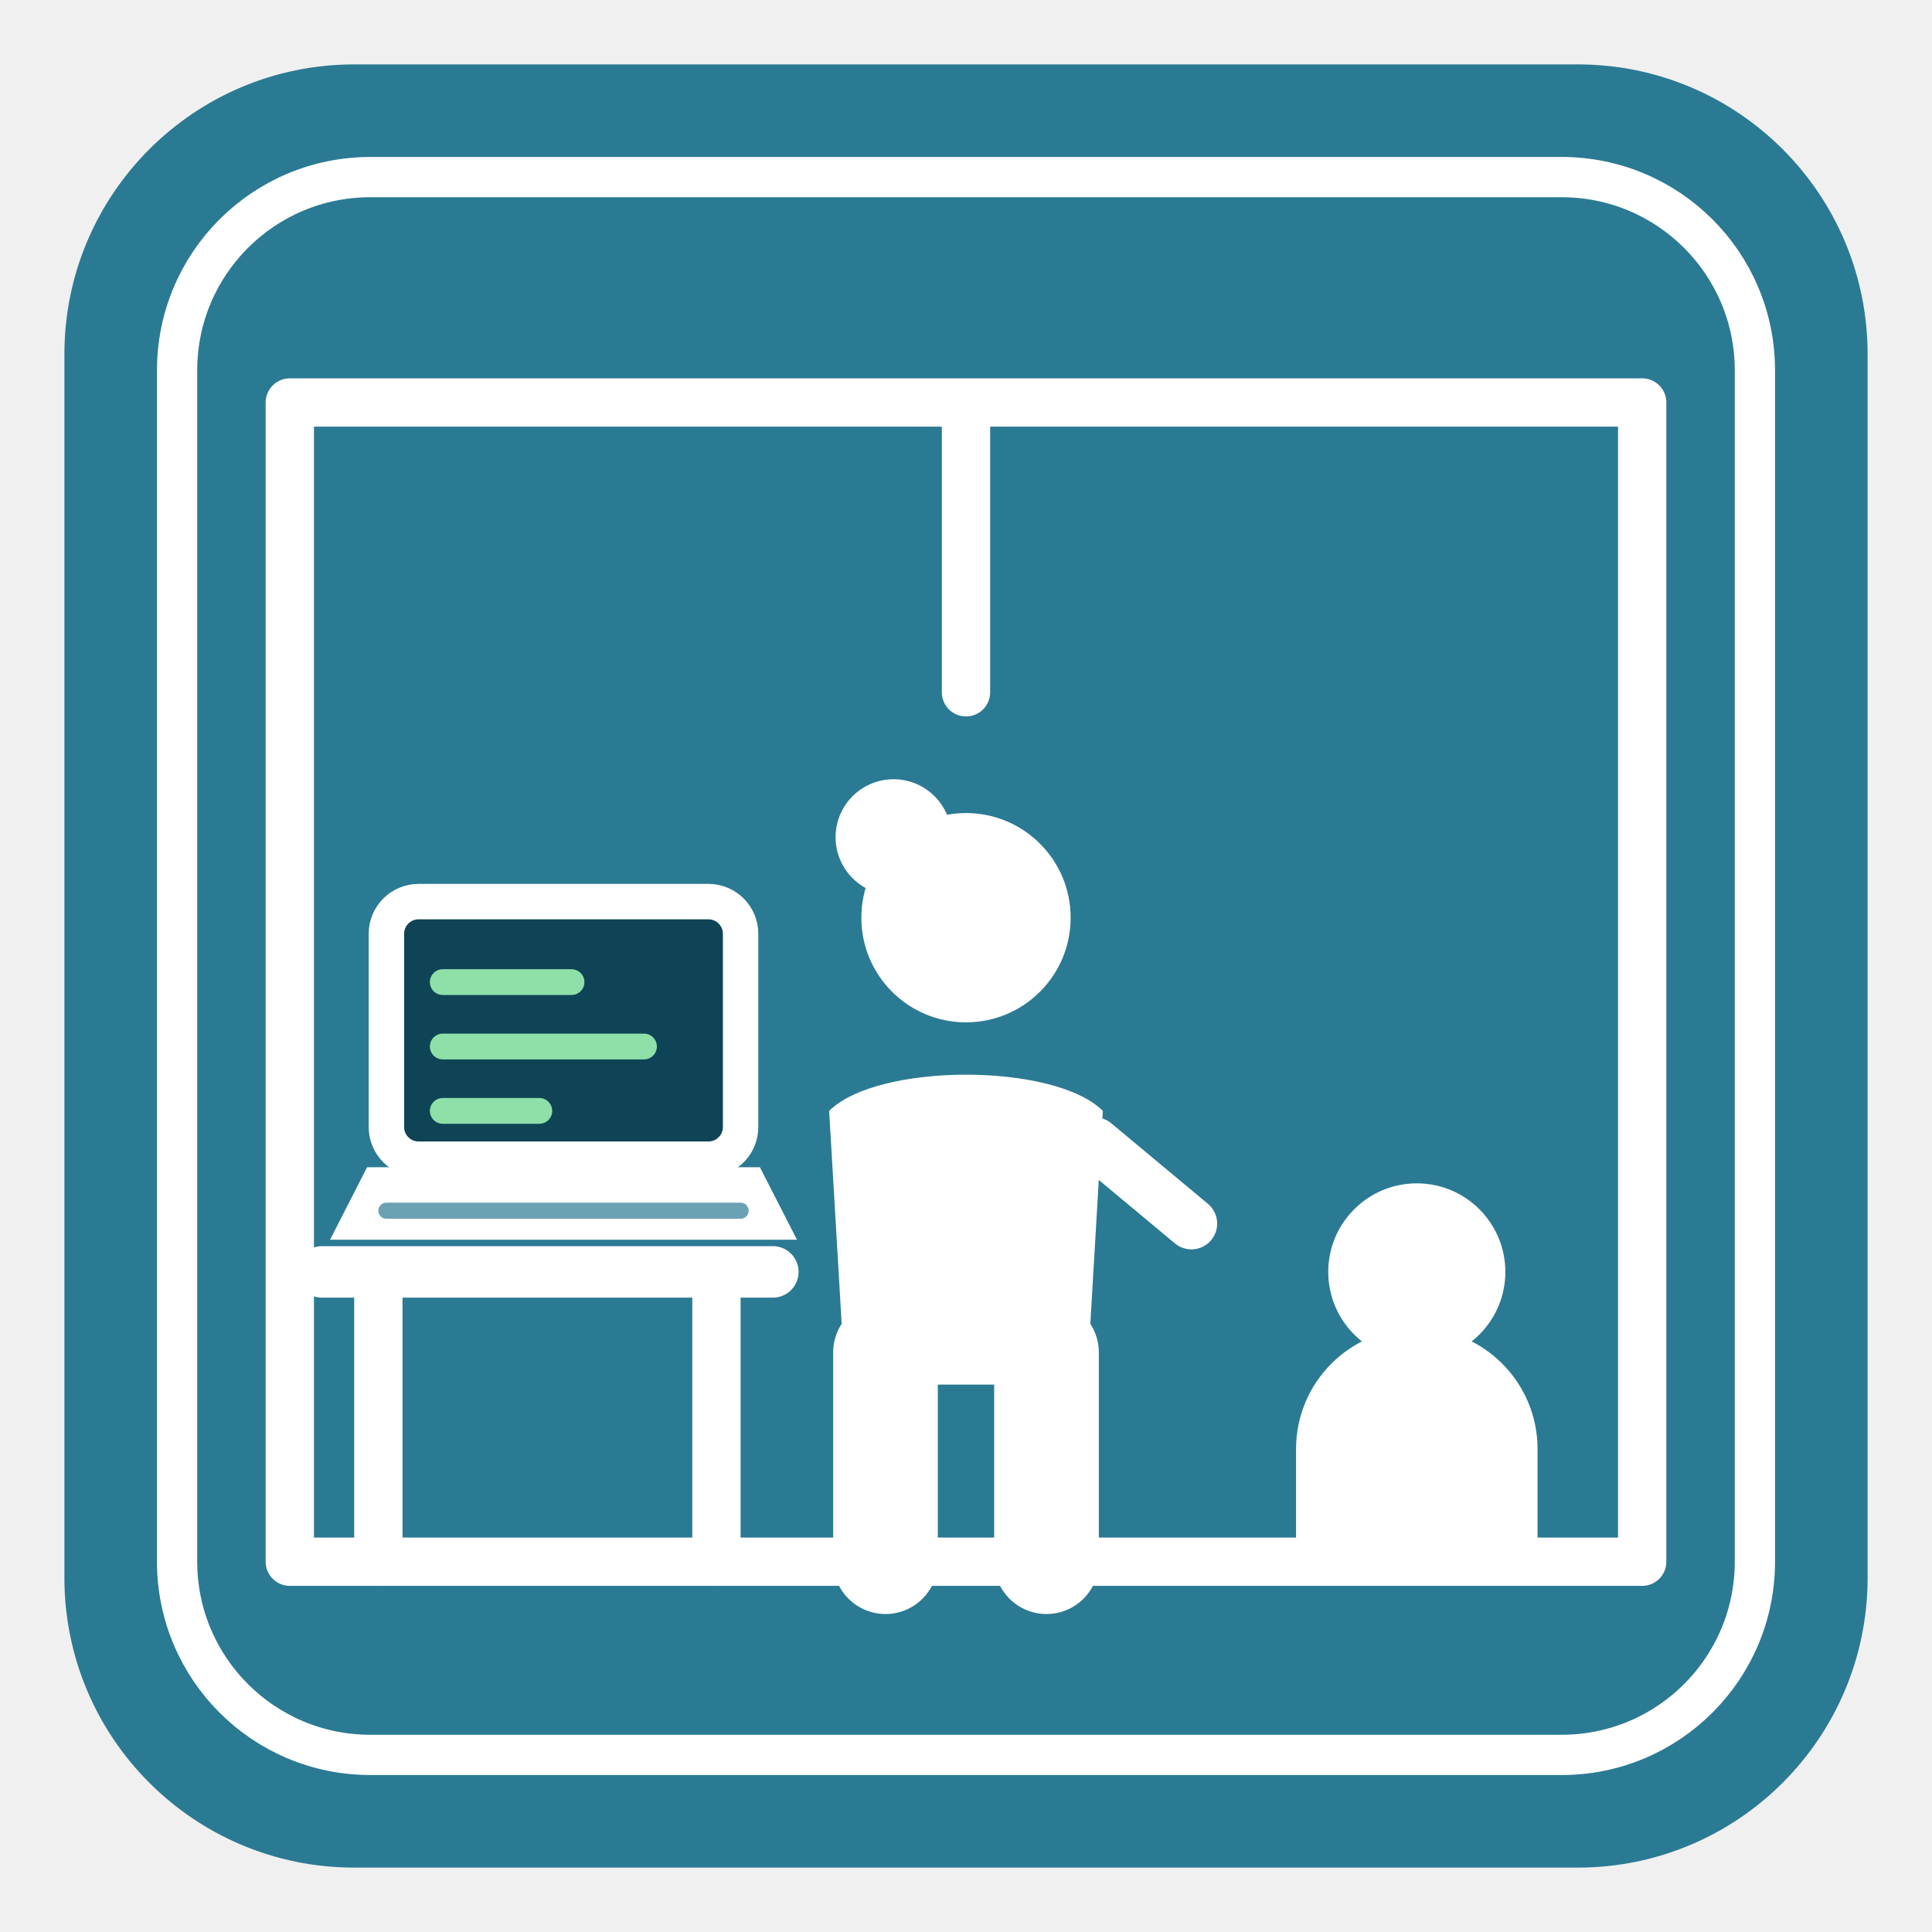
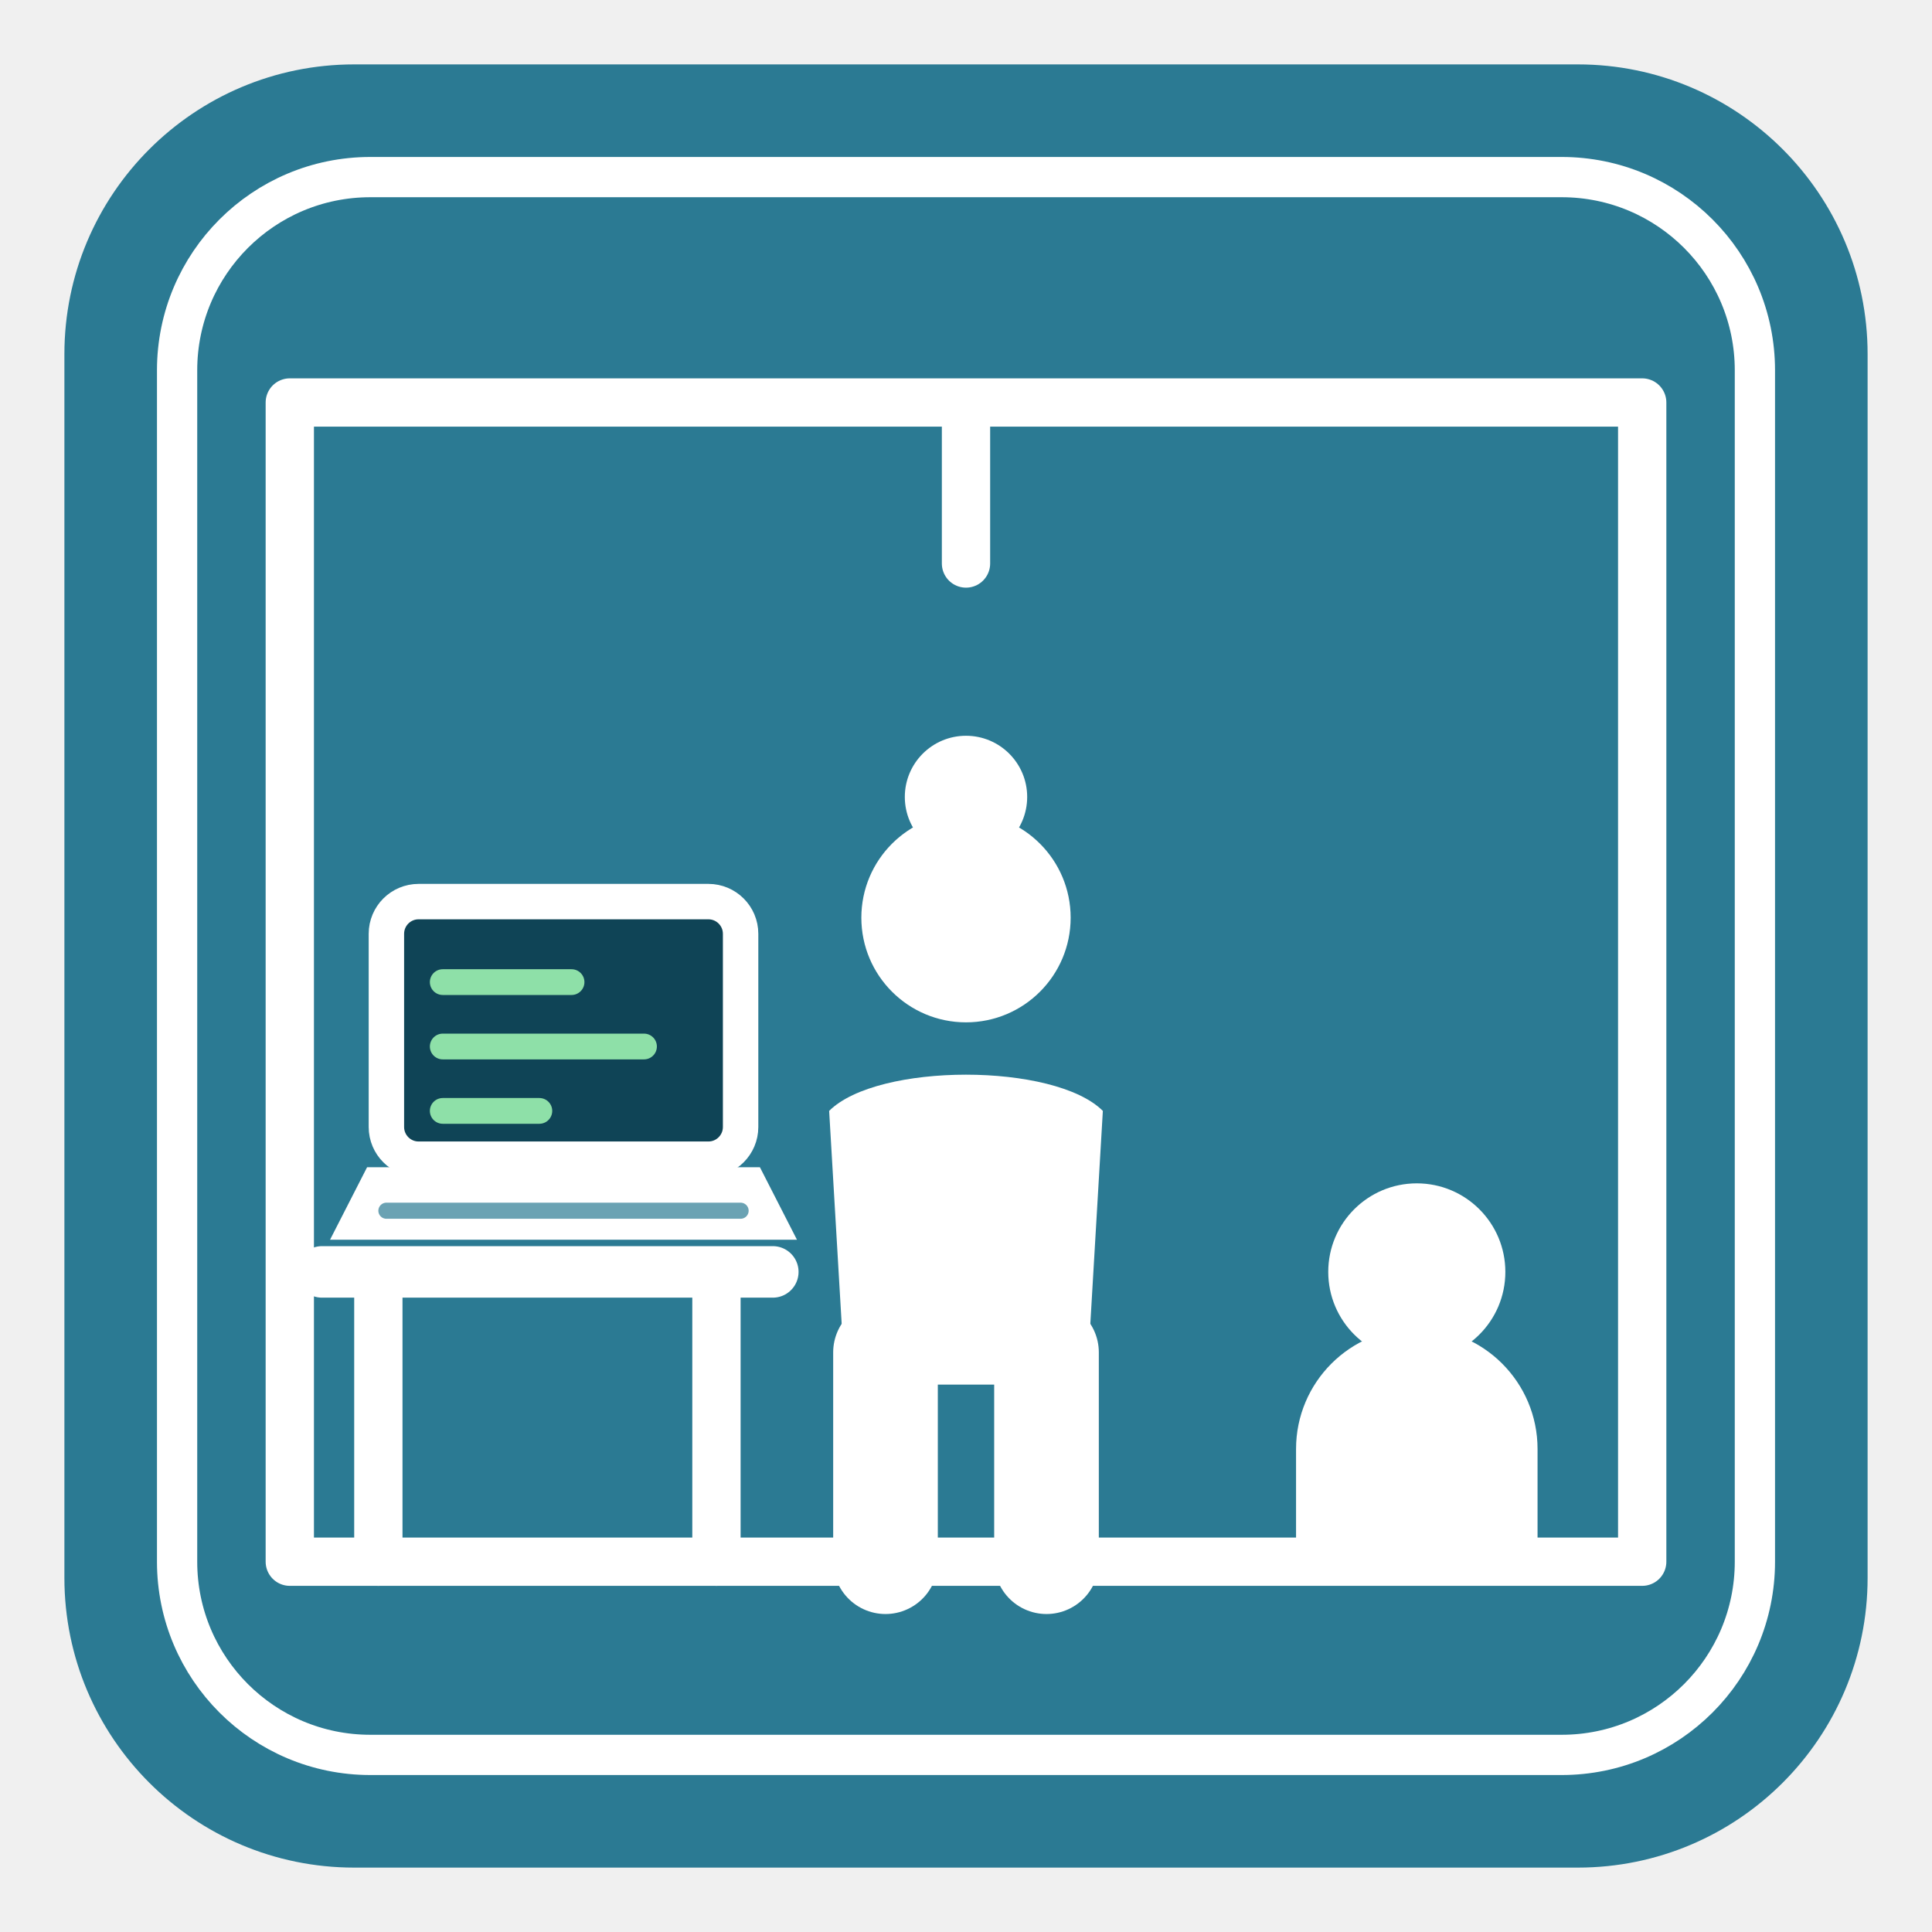
<svg xmlns="http://www.w3.org/2000/svg" viewBox="0 0 120 120" role="img" aria-label="Une femme en pantalon à la porte entre deux pièces : d'un côté un ordinateur portable, de l'autre un enfant">
  <rect x="4" y="4" width="112" height="112" rx="18" fill="#2b7a93" />
  <rect x="11" y="11" width="98" height="98" rx="12" fill="none" stroke="#fff" stroke-width="2.5" />
  <g transform="translate(0 -3)">
-     <path d="M18 28h84M18 100h84M18 28v72M102 28v72M60 28v18" fill="none" stroke="#fff" stroke-width="3" stroke-linecap="round" />
+     <path d="M18 28h84M18 100h84M18 28v72M102 28v72M60 28v10" fill="none" stroke="#fff" stroke-width="3" stroke-linecap="round" />
    <path d="M20 82h28" stroke="#fff" stroke-width="3.2" stroke-linecap="round" />
    <path d="M23.500 82v18M44.500 82v18" stroke="#fff" stroke-width="3" stroke-linecap="round" />
    <rect x="24" y="59" width="22" height="16" rx="2" fill="#0f4456" stroke="#fff" stroke-width="2.200" />
    <path d="M27.500 64h8M27.500 68h12.500M27.500 72h6" stroke="#8ee0a8" stroke-width="1.600" stroke-linecap="round" />
    <path d="M20.500 80h29l-2.300-4.500H22.800z" fill="#fff" />
    <path d="M24 78.200h22" stroke="#2b7a93" stroke-width="1" stroke-linecap="round" opacity="0.7" />
    <circle cx="88" cy="82" r="5.500" fill="#fff" />
    <path d="M80.500 100v-7a7.500 7.500 0 0 1 15 0v7z" fill="#fff" />
    <circle cx="60" cy="60" r="6.500" fill="#fff" />
-     <circle cx="55.500" cy="55" r="3.600" fill="#fff" />
+     <circle cx="60" cy="52.500" r="3.800" fill="#fff" />
    <path d="M51.500 72c3-3 14-3 17 0l-1 17H52.500z" fill="#fff" />
    <path d="M55 87v13M65 87v13" stroke="#fff" stroke-width="6.500" stroke-linecap="round" />
-     <path d="M68 74l6 5" stroke="#fff" stroke-width="3.200" stroke-linecap="round" />
  </g>
</svg>
